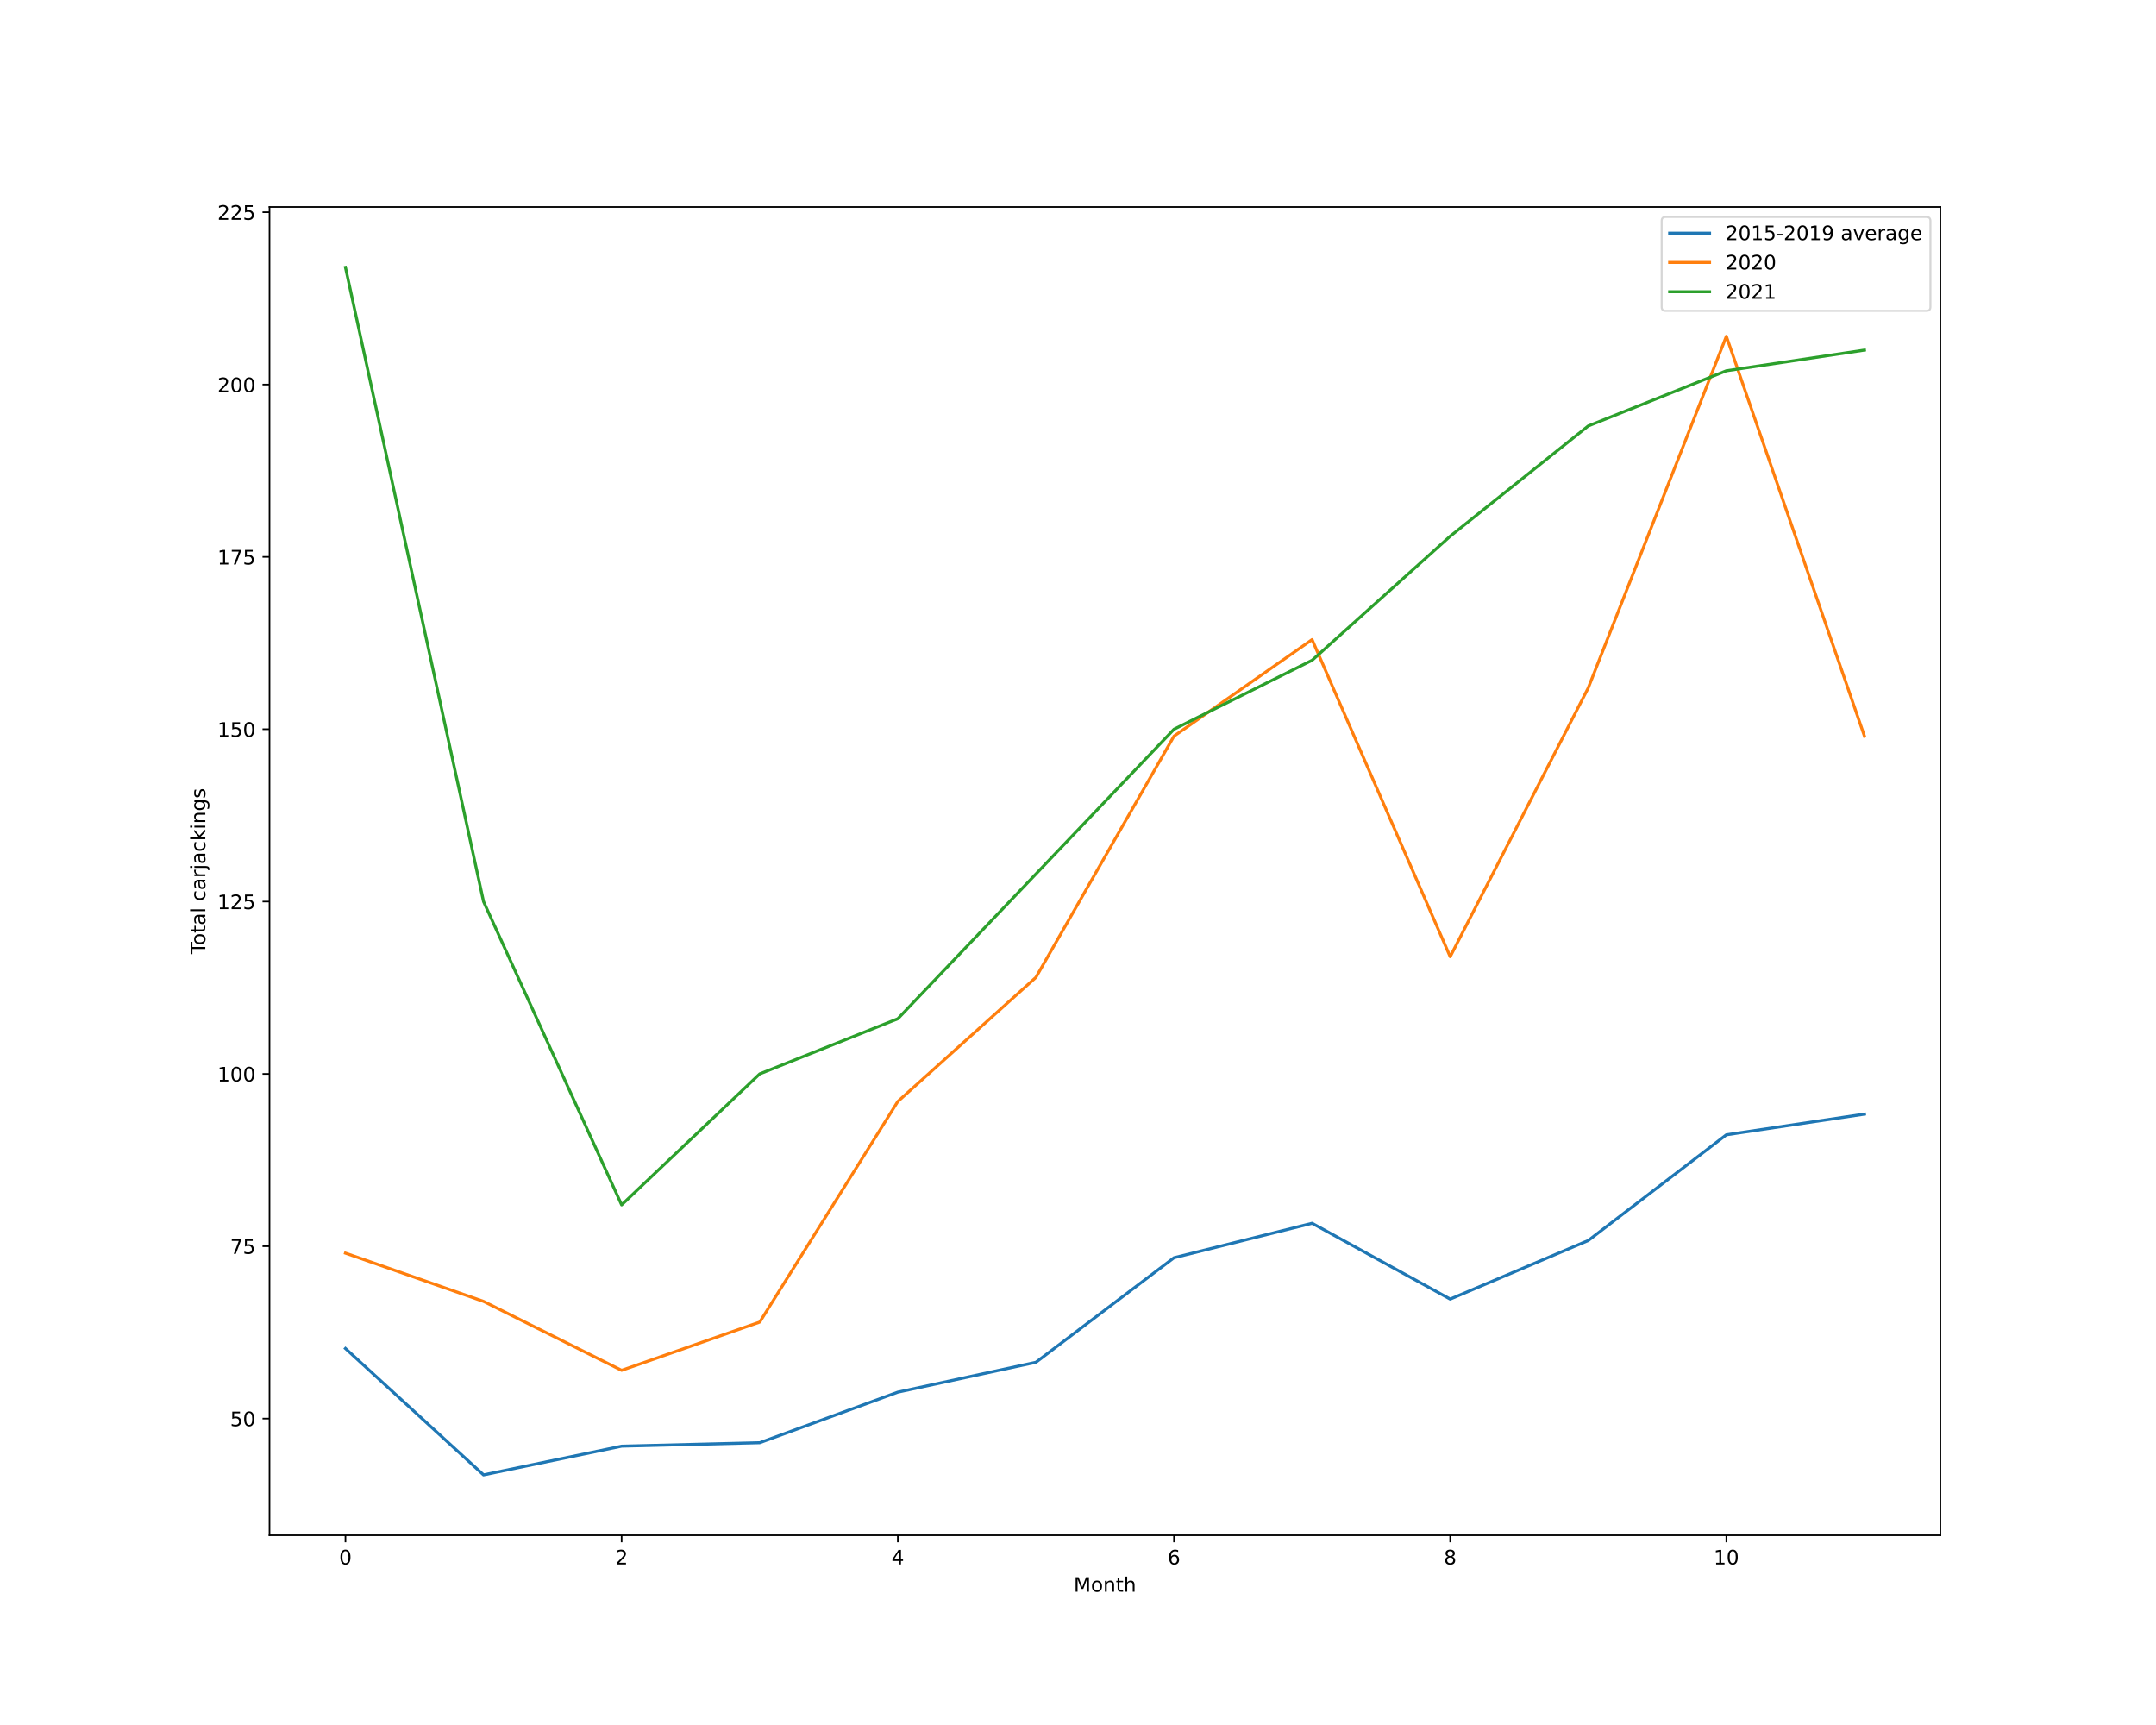
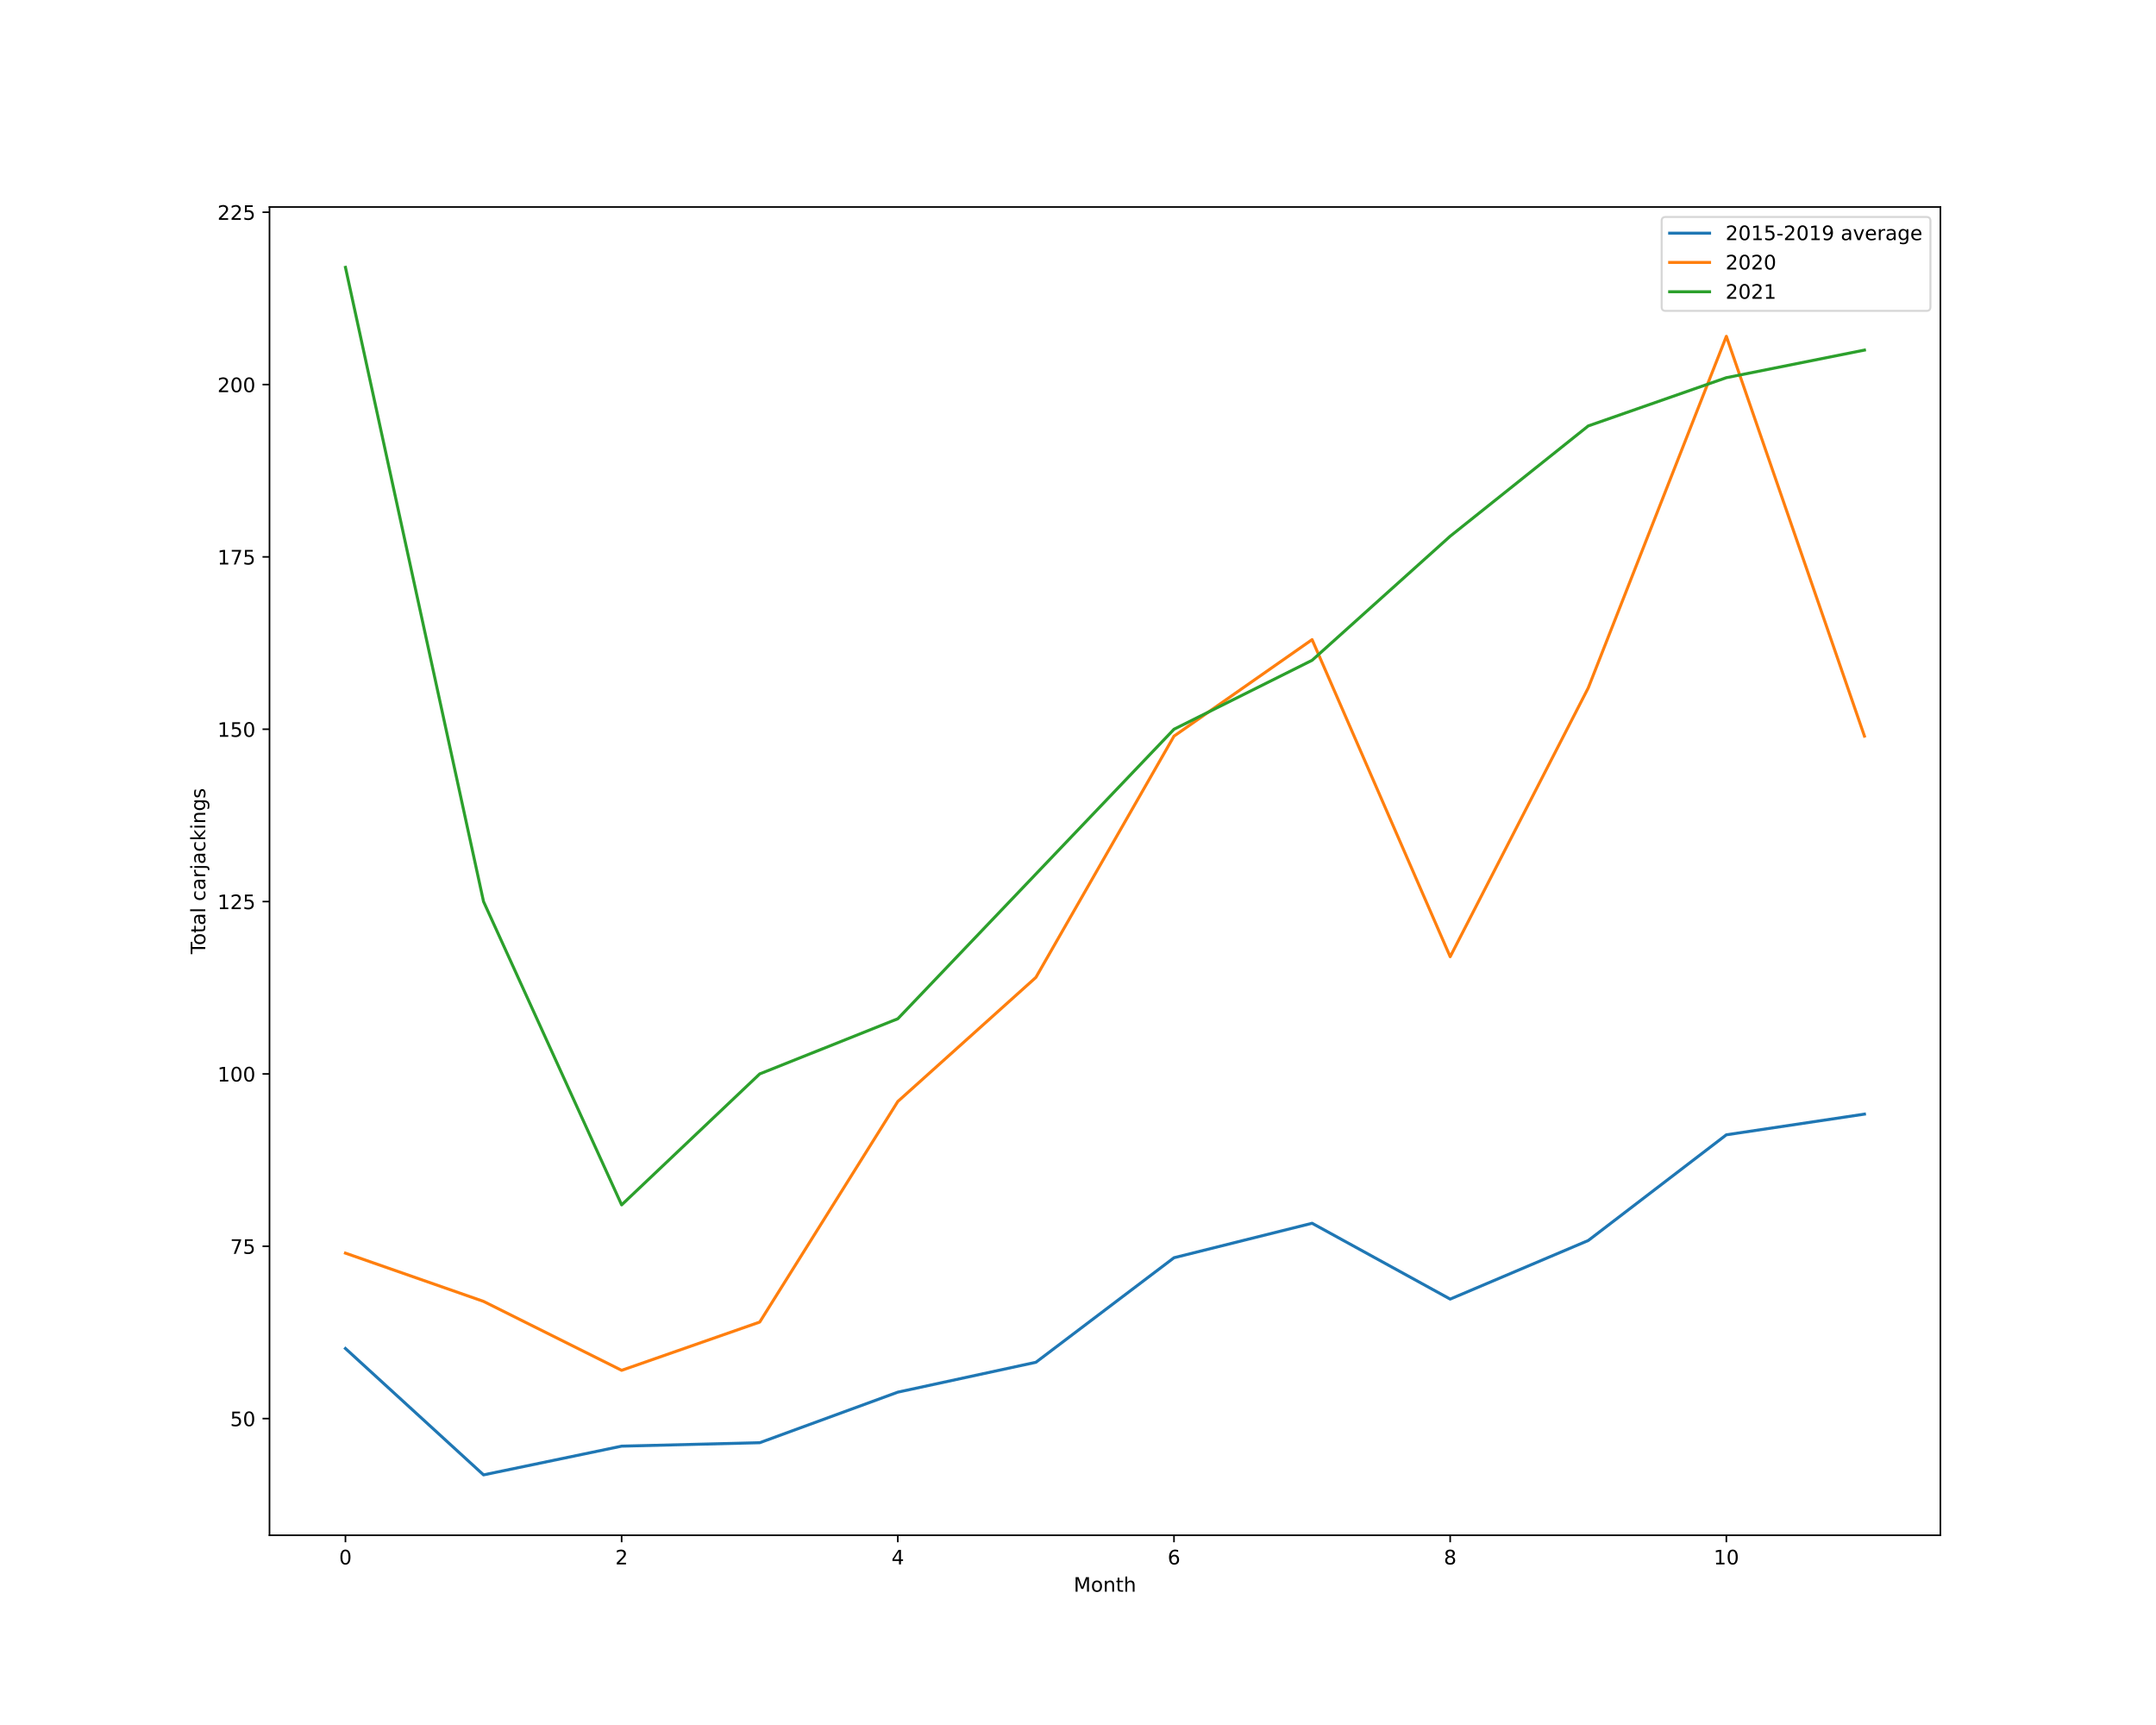
<svg xmlns="http://www.w3.org/2000/svg" xmlns:xlink="http://www.w3.org/1999/xlink" height="864pt" version="1.1" viewBox="0 0 1080 864" width="1080pt">
  <defs>
    <style type="text/css">*{stroke-linecap:butt;stroke-linejoin:round;}</style>
  </defs>
  <g id="figure_1">
    <g id="patch_1">
      <path d="M 0 864  L 1080 864  L 1080 0  L 0 0  z " style="fill:#ffffff;" />
    </g>
    <g id="axes_1">
      <g id="patch_2">
        <path d="M 135 768.96  L 972 768.96  L 972 103.68  L 135 103.68  z " style="fill:#ffffff;" />
      </g>
      <g id="matplotlib.axis_1">
        <g id="xtick_1">
          <g id="line2d_1">
            <defs>
-               <path d="M 0 0  L 0 3.5  " id="m959d1ac41e" style="stroke:#000000;stroke-width:0.8;" />
-             </defs>
-             <g>
-               <use style="stroke:#000000;stroke-width:0.8;" x="173.045" xlink:href="#m959d1ac41e" y="768.96" />
+               <path d="M 0 0  L 0 3.5  " id="m3cdb9b64a9" style="stroke:#000000;stroke-width:0.8;" />
+             </defs>
+             <g>
+               <use style="stroke:#000000;stroke-width:0.8;" x="173.045" xlink:href="#m3cdb9b64a9" y="768.96" />
            </g>
          </g>
          <g id="text_1">
            <g transform="translate(169.8642 783.5584)scale(0.1 -0.1)">
              <defs>
                <path d="M 2034 4250  Q 1547 4250 1301 3770  Q 1056 3291 1056 2328  Q 1056 1369 1301 889  Q 1547 409 2034 409  Q 2525 409 2770 889  Q 3016 1369 3016 2328  Q 3016 3291 2770 3770  Q 2525 4250 2034 4250  z M 2034 4750  Q 2819 4750 3233 4129  Q 3647 3509 3647 2328  Q 3647 1150 3233 529  Q 2819 -91 2034 -91  Q 1250 -91 836 529  Q 422 1150 422 2328  Q 422 3509 836 4129  Q 1250 4750 2034 4750  z " id="DejaVuSans-30" transform="scale(0.015625)" />
              </defs>
              <use xlink:href="#DejaVuSans-30" />
            </g>
          </g>
        </g>
        <g id="xtick_2">
          <g id="line2d_2">
            <g>
-               <use style="stroke:#000000;stroke-width:0.8;" x="311.393" xlink:href="#m959d1ac41e" y="768.96" />
+               <use style="stroke:#000000;stroke-width:0.8;" x="311.393" xlink:href="#m3cdb9b64a9" y="768.96" />
            </g>
          </g>
          <g id="text_2">
            <g transform="translate(308.2113 783.5584)scale(0.1 -0.1)">
              <defs>
                <path d="M 1228 531  L 3431 531  L 3431 0  L 469 0  L 469 531  Q 828 903 1448 1529  Q 2069 2156 2228 2338  Q 2531 2678 2651 2914  Q 2772 3150 2772 3378  Q 2772 3750 2511 3984  Q 2250 4219 1831 4219  Q 1534 4219 1204 4116  Q 875 4013 500 3803  L 500 4441  Q 881 4594 1212 4672  Q 1544 4750 1819 4750  Q 2544 4750 2975 4387  Q 3406 4025 3406 3419  Q 3406 3131 3298 2873  Q 3191 2616 2906 2266  Q 2828 2175 2409 1742  Q 1991 1309 1228 531  z " id="DejaVuSans-32" transform="scale(0.015625)" />
              </defs>
              <use xlink:href="#DejaVuSans-32" />
            </g>
          </g>
        </g>
        <g id="xtick_3">
          <g id="line2d_3">
            <g>
-               <use style="stroke:#000000;stroke-width:0.8;" x="449.74" xlink:href="#m959d1ac41e" y="768.96" />
+               <use style="stroke:#000000;stroke-width:0.8;" x="449.74" xlink:href="#m3cdb9b64a9" y="768.96" />
            </g>
          </g>
          <g id="text_3">
            <g transform="translate(446.5584 783.5584)scale(0.1 -0.1)">
              <defs>
                <path d="M 2419 4116  L 825 1625  L 2419 1625  L 2419 4116  z M 2253 4666  L 3047 4666  L 3047 1625  L 3713 1625  L 3713 1100  L 3047 1100  L 3047 0  L 2419 0  L 2419 1100  L 313 1100  L 313 1709  L 2253 4666  z " id="DejaVuSans-34" transform="scale(0.015625)" />
              </defs>
              <use xlink:href="#DejaVuSans-34" />
            </g>
          </g>
        </g>
        <g id="xtick_4">
          <g id="line2d_4">
            <g>
-               <use style="stroke:#000000;stroke-width:0.8;" x="588.087" xlink:href="#m959d1ac41e" y="768.96" />
+               <use style="stroke:#000000;stroke-width:0.8;" x="588.087" xlink:href="#m3cdb9b64a9" y="768.96" />
            </g>
          </g>
          <g id="text_4">
            <g transform="translate(584.9055 783.5584)scale(0.1 -0.1)">
              <defs>
                <path d="M 2113 2584  Q 1688 2584 1439 2293  Q 1191 2003 1191 1497  Q 1191 994 1439 701  Q 1688 409 2113 409  Q 2538 409 2786 701  Q 3034 994 3034 1497  Q 3034 2003 2786 2293  Q 2538 2584 2113 2584  z M 3366 4563  L 3366 3988  Q 3128 4100 2886 4159  Q 2644 4219 2406 4219  Q 1781 4219 1451 3797  Q 1122 3375 1075 2522  Q 1259 2794 1537 2939  Q 1816 3084 2150 3084  Q 2853 3084 3261 2657  Q 3669 2231 3669 1497  Q 3669 778 3244 343  Q 2819 -91 2113 -91  Q 1303 -91 875 529  Q 447 1150 447 2328  Q 447 3434 972 4092  Q 1497 4750 2381 4750  Q 2619 4750 2861 4703  Q 3103 4656 3366 4563  z " id="DejaVuSans-36" transform="scale(0.015625)" />
              </defs>
              <use xlink:href="#DejaVuSans-36" />
            </g>
          </g>
        </g>
        <g id="xtick_5">
          <g id="line2d_5">
            <g>
-               <use style="stroke:#000000;stroke-width:0.8;" x="726.434" xlink:href="#m959d1ac41e" y="768.96" />
+               <use style="stroke:#000000;stroke-width:0.8;" x="726.434" xlink:href="#m3cdb9b64a9" y="768.96" />
            </g>
          </g>
          <g id="text_5">
            <g transform="translate(723.2526 783.5584)scale(0.1 -0.1)">
              <defs>
                <path d="M 2034 2216  Q 1584 2216 1326 1975  Q 1069 1734 1069 1313  Q 1069 891 1326 650  Q 1584 409 2034 409  Q 2484 409 2743 651  Q 3003 894 3003 1313  Q 3003 1734 2745 1975  Q 2488 2216 2034 2216  z M 1403 2484  Q 997 2584 770 2862  Q 544 3141 544 3541  Q 544 4100 942 4425  Q 1341 4750 2034 4750  Q 2731 4750 3128 4425  Q 3525 4100 3525 3541  Q 3525 3141 3298 2862  Q 3072 2584 2669 2484  Q 3125 2378 3379 2068  Q 3634 1759 3634 1313  Q 3634 634 3220 271  Q 2806 -91 2034 -91  Q 1263 -91 848 271  Q 434 634 434 1313  Q 434 1759 690 2068  Q 947 2378 1403 2484  z M 1172 3481  Q 1172 3119 1398 2916  Q 1625 2713 2034 2713  Q 2441 2713 2670 2916  Q 2900 3119 2900 3481  Q 2900 3844 2670 4047  Q 2441 4250 2034 4250  Q 1625 4250 1398 4047  Q 1172 3844 1172 3481  z " id="DejaVuSans-38" transform="scale(0.015625)" />
              </defs>
              <use xlink:href="#DejaVuSans-38" />
            </g>
          </g>
        </g>
        <g id="xtick_6">
          <g id="line2d_6">
            <g>
-               <use style="stroke:#000000;stroke-width:0.8;" x="864.781" xlink:href="#m959d1ac41e" y="768.96" />
+               <use style="stroke:#000000;stroke-width:0.8;" x="864.781" xlink:href="#m3cdb9b64a9" y="768.96" />
            </g>
          </g>
          <g id="text_6">
            <g transform="translate(858.4185 783.5584)scale(0.1 -0.1)">
              <defs>
                <path d="M 794 531  L 1825 531  L 1825 4091  L 703 3866  L 703 4441  L 1819 4666  L 2450 4666  L 2450 531  L 3481 531  L 3481 0  L 794 0  L 794 531  z " id="DejaVuSans-31" transform="scale(0.015625)" />
              </defs>
              <use xlink:href="#DejaVuSans-31" />
              <use x="63.623" xlink:href="#DejaVuSans-30" />
            </g>
          </g>
        </g>
        <g id="text_7">
          <g transform="translate(537.8289 797.2366)scale(0.1 -0.1)">
            <defs>
              <path d="M 628 4666  L 1569 4666  L 2759 1491  L 3956 4666  L 4897 4666  L 4897 0  L 4281 0  L 4281 4097  L 3078 897  L 2444 897  L 1241 4097  L 1241 0  L 628 0  L 628 4666  z " id="DejaVuSans-4d" transform="scale(0.015625)" />
              <path d="M 1959 3097  Q 1497 3097 1228 2736  Q 959 2375 959 1747  Q 959 1119 1226 758  Q 1494 397 1959 397  Q 2419 397 2687 759  Q 2956 1122 2956 1747  Q 2956 2369 2687 2733  Q 2419 3097 1959 3097  z M 1959 3584  Q 2709 3584 3137 3096  Q 3566 2609 3566 1747  Q 3566 888 3137 398  Q 2709 -91 1959 -91  Q 1206 -91 779 398  Q 353 888 353 1747  Q 353 2609 779 3096  Q 1206 3584 1959 3584  z " id="DejaVuSans-6f" transform="scale(0.015625)" />
              <path d="M 3513 2113  L 3513 0  L 2938 0  L 2938 2094  Q 2938 2591 2744 2837  Q 2550 3084 2163 3084  Q 1697 3084 1428 2787  Q 1159 2491 1159 1978  L 1159 0  L 581 0  L 581 3500  L 1159 3500  L 1159 2956  Q 1366 3272 1645 3428  Q 1925 3584 2291 3584  Q 2894 3584 3203 3211  Q 3513 2838 3513 2113  z " id="DejaVuSans-6e" transform="scale(0.015625)" />
              <path d="M 1172 4494  L 1172 3500  L 2356 3500  L 2356 3053  L 1172 3053  L 1172 1153  Q 1172 725 1289 603  Q 1406 481 1766 481  L 2356 481  L 2356 0  L 1766 0  Q 1100 0 847 248  Q 594 497 594 1153  L 594 3053  L 172 3053  L 172 3500  L 594 3500  L 594 4494  L 1172 4494  z " id="DejaVuSans-74" transform="scale(0.015625)" />
              <path d="M 3513 2113  L 3513 0  L 2938 0  L 2938 2094  Q 2938 2591 2744 2837  Q 2550 3084 2163 3084  Q 1697 3084 1428 2787  Q 1159 2491 1159 1978  L 1159 0  L 581 0  L 581 4863  L 1159 4863  L 1159 2956  Q 1366 3272 1645 3428  Q 1925 3584 2291 3584  Q 2894 3584 3203 3211  Q 3513 2838 3513 2113  z " id="DejaVuSans-68" transform="scale(0.015625)" />
            </defs>
            <use xlink:href="#DejaVuSans-4d" />
            <use x="86.279" xlink:href="#DejaVuSans-6f" />
            <use x="147.461" xlink:href="#DejaVuSans-6e" />
            <use x="210.84" xlink:href="#DejaVuSans-74" />
            <use x="250.049" xlink:href="#DejaVuSans-68" />
          </g>
        </g>
      </g>
      <g id="matplotlib.axis_2">
        <g id="ytick_1">
          <g id="line2d_7">
            <defs>
-               <path d="M 0 0  L -3.5 0  " id="m24f9ca9136" style="stroke:#000000;stroke-width:0.8;" />
-             </defs>
-             <g>
-               <use style="stroke:#000000;stroke-width:0.8;" x="135" xlink:href="#m24f9ca9136" y="710.523" />
+               <path d="M 0 0  L -3.5 0  " id="mfc28ac2307" style="stroke:#000000;stroke-width:0.8;" />
+             </defs>
+             <g>
+               <use style="stroke:#000000;stroke-width:0.8;" x="135" xlink:href="#mfc28ac2307" y="710.523" />
            </g>
          </g>
          <g id="text_8">
            <g transform="translate(115.275 714.3221)scale(0.1 -0.1)">
              <defs>
                <path d="M 691 4666  L 3169 4666  L 3169 4134  L 1269 4134  L 1269 2991  Q 1406 3038 1543 3061  Q 1681 3084 1819 3084  Q 2600 3084 3056 2656  Q 3513 2228 3513 1497  Q 3513 744 3044 326  Q 2575 -91 1722 -91  Q 1428 -91 1123 -41  Q 819 9 494 109  L 494 744  Q 775 591 1075 516  Q 1375 441 1709 441  Q 2250 441 2565 725  Q 2881 1009 2881 1497  Q 2881 1984 2565 2268  Q 2250 2553 1709 2553  Q 1456 2553 1204 2497  Q 953 2441 691 2322  L 691 4666  z " id="DejaVuSans-35" transform="scale(0.015625)" />
              </defs>
              <use xlink:href="#DejaVuSans-35" />
              <use x="63.623" xlink:href="#DejaVuSans-30" />
            </g>
          </g>
        </g>
        <g id="ytick_2">
          <g id="line2d_8">
            <g>
-               <use style="stroke:#000000;stroke-width:0.8;" x="135" xlink:href="#m24f9ca9136" y="624.205" />
+               <use style="stroke:#000000;stroke-width:0.8;" x="135" xlink:href="#mfc28ac2307" y="624.205" />
            </g>
          </g>
          <g id="text_9">
            <g transform="translate(115.275 628.0043)scale(0.1 -0.1)">
              <defs>
                <path d="M 525 4666  L 3525 4666  L 3525 4397  L 1831 0  L 1172 0  L 2766 4134  L 525 4134  L 525 4666  z " id="DejaVuSans-37" transform="scale(0.015625)" />
              </defs>
              <use xlink:href="#DejaVuSans-37" />
              <use x="63.623" xlink:href="#DejaVuSans-35" />
            </g>
          </g>
        </g>
        <g id="ytick_3">
          <g id="line2d_9">
            <g>
-               <use style="stroke:#000000;stroke-width:0.8;" x="135" xlink:href="#m24f9ca9136" y="537.887" />
+               <use style="stroke:#000000;stroke-width:0.8;" x="135" xlink:href="#mfc28ac2307" y="537.887" />
            </g>
          </g>
          <g id="text_10">
            <g transform="translate(108.9125 541.6865)scale(0.1 -0.1)">
              <use xlink:href="#DejaVuSans-31" />
              <use x="63.623" xlink:href="#DejaVuSans-30" />
              <use x="127.246" xlink:href="#DejaVuSans-30" />
            </g>
          </g>
        </g>
        <g id="ytick_4">
          <g id="line2d_10">
            <g>
-               <use style="stroke:#000000;stroke-width:0.8;" x="135" xlink:href="#m24f9ca9136" y="451.569" />
+               <use style="stroke:#000000;stroke-width:0.8;" x="135" xlink:href="#mfc28ac2307" y="451.569" />
            </g>
          </g>
          <g id="text_11">
            <g transform="translate(108.9125 455.3687)scale(0.1 -0.1)">
              <use xlink:href="#DejaVuSans-31" />
              <use x="63.623" xlink:href="#DejaVuSans-32" />
              <use x="127.246" xlink:href="#DejaVuSans-35" />
            </g>
          </g>
        </g>
        <g id="ytick_5">
          <g id="line2d_11">
            <g>
-               <use style="stroke:#000000;stroke-width:0.8;" x="135" xlink:href="#m24f9ca9136" y="365.252" />
+               <use style="stroke:#000000;stroke-width:0.8;" x="135" xlink:href="#mfc28ac2307" y="365.252" />
            </g>
          </g>
          <g id="text_12">
            <g transform="translate(108.9125 369.0509)scale(0.1 -0.1)">
              <use xlink:href="#DejaVuSans-31" />
              <use x="63.623" xlink:href="#DejaVuSans-35" />
              <use x="127.246" xlink:href="#DejaVuSans-30" />
            </g>
          </g>
        </g>
        <g id="ytick_6">
          <g id="line2d_12">
            <g>
-               <use style="stroke:#000000;stroke-width:0.8;" x="135" xlink:href="#m24f9ca9136" y="278.934" />
+               <use style="stroke:#000000;stroke-width:0.8;" x="135" xlink:href="#mfc28ac2307" y="278.934" />
            </g>
          </g>
          <g id="text_13">
            <g transform="translate(108.9125 282.7331)scale(0.1 -0.1)">
              <use xlink:href="#DejaVuSans-31" />
              <use x="63.623" xlink:href="#DejaVuSans-37" />
              <use x="127.246" xlink:href="#DejaVuSans-35" />
            </g>
          </g>
        </g>
        <g id="ytick_7">
          <g id="line2d_13">
            <g>
-               <use style="stroke:#000000;stroke-width:0.8;" x="135" xlink:href="#m24f9ca9136" y="192.616" />
+               <use style="stroke:#000000;stroke-width:0.8;" x="135" xlink:href="#mfc28ac2307" y="192.616" />
            </g>
          </g>
          <g id="text_14">
            <g transform="translate(108.9125 196.4153)scale(0.1 -0.1)">
              <use xlink:href="#DejaVuSans-32" />
              <use x="63.623" xlink:href="#DejaVuSans-30" />
              <use x="127.246" xlink:href="#DejaVuSans-30" />
            </g>
          </g>
        </g>
        <g id="ytick_8">
          <g id="line2d_14">
            <g>
-               <use style="stroke:#000000;stroke-width:0.8;" x="135" xlink:href="#m24f9ca9136" y="106.298" />
+               <use style="stroke:#000000;stroke-width:0.8;" x="135" xlink:href="#mfc28ac2307" y="106.298" />
            </g>
          </g>
          <g id="text_15">
            <g transform="translate(108.9125 110.0975)scale(0.1 -0.1)">
              <use xlink:href="#DejaVuSans-32" />
              <use x="63.623" xlink:href="#DejaVuSans-32" />
              <use x="127.246" xlink:href="#DejaVuSans-35" />
            </g>
          </g>
        </g>
        <g id="text_16">
          <g transform="translate(102.8328 477.8888)rotate(-90)scale(0.1 -0.1)">
            <defs>
              <path d="M -19 4666  L 3928 4666  L 3928 4134  L 2272 4134  L 2272 0  L 1638 0  L 1638 4134  L -19 4134  L -19 4666  z " id="DejaVuSans-54" transform="scale(0.015625)" />
              <path d="M 2194 1759  Q 1497 1759 1228 1600  Q 959 1441 959 1056  Q 959 750 1161 570  Q 1363 391 1709 391  Q 2188 391 2477 730  Q 2766 1069 2766 1631  L 2766 1759  L 2194 1759  z M 3341 1997  L 3341 0  L 2766 0  L 2766 531  Q 2569 213 2275 61  Q 1981 -91 1556 -91  Q 1019 -91 701 211  Q 384 513 384 1019  Q 384 1609 779 1909  Q 1175 2209 1959 2209  L 2766 2209  L 2766 2266  Q 2766 2663 2505 2880  Q 2244 3097 1772 3097  Q 1472 3097 1187 3025  Q 903 2953 641 2809  L 641 3341  Q 956 3463 1253 3523  Q 1550 3584 1831 3584  Q 2591 3584 2966 3190  Q 3341 2797 3341 1997  z " id="DejaVuSans-61" transform="scale(0.015625)" />
              <path d="M 603 4863  L 1178 4863  L 1178 0  L 603 0  L 603 4863  z " id="DejaVuSans-6c" transform="scale(0.015625)" />
              <path id="DejaVuSans-20" transform="scale(0.015625)" />
              <path d="M 3122 3366  L 3122 2828  Q 2878 2963 2633 3030  Q 2388 3097 2138 3097  Q 1578 3097 1268 2742  Q 959 2388 959 1747  Q 959 1106 1268 751  Q 1578 397 2138 397  Q 2388 397 2633 464  Q 2878 531 3122 666  L 3122 134  Q 2881 22 2623 -34  Q 2366 -91 2075 -91  Q 1284 -91 818 406  Q 353 903 353 1747  Q 353 2603 823 3093  Q 1294 3584 2113 3584  Q 2378 3584 2631 3529  Q 2884 3475 3122 3366  z " id="DejaVuSans-63" transform="scale(0.015625)" />
              <path d="M 2631 2963  Q 2534 3019 2420 3045  Q 2306 3072 2169 3072  Q 1681 3072 1420 2755  Q 1159 2438 1159 1844  L 1159 0  L 581 0  L 581 3500  L 1159 3500  L 1159 2956  Q 1341 3275 1631 3429  Q 1922 3584 2338 3584  Q 2397 3584 2469 3576  Q 2541 3569 2628 3553  L 2631 2963  z " id="DejaVuSans-72" transform="scale(0.015625)" />
              <path d="M 603 3500  L 1178 3500  L 1178 -63  Q 1178 -731 923 -1031  Q 669 -1331 103 -1331  L -116 -1331  L -116 -844  L 38 -844  Q 366 -844 484 -692  Q 603 -541 603 -63  L 603 3500  z M 603 4863  L 1178 4863  L 1178 4134  L 603 4134  L 603 4863  z " id="DejaVuSans-6a" transform="scale(0.015625)" />
              <path d="M 581 4863  L 1159 4863  L 1159 1991  L 2875 3500  L 3609 3500  L 1753 1863  L 3688 0  L 2938 0  L 1159 1709  L 1159 0  L 581 0  L 581 4863  z " id="DejaVuSans-6b" transform="scale(0.015625)" />
              <path d="M 603 3500  L 1178 3500  L 1178 0  L 603 0  L 603 3500  z M 603 4863  L 1178 4863  L 1178 4134  L 603 4134  L 603 4863  z " id="DejaVuSans-69" transform="scale(0.015625)" />
              <path d="M 2906 1791  Q 2906 2416 2648 2759  Q 2391 3103 1925 3103  Q 1463 3103 1205 2759  Q 947 2416 947 1791  Q 947 1169 1205 825  Q 1463 481 1925 481  Q 2391 481 2648 825  Q 2906 1169 2906 1791  z M 3481 434  Q 3481 -459 3084 -895  Q 2688 -1331 1869 -1331  Q 1566 -1331 1297 -1286  Q 1028 -1241 775 -1147  L 775 -588  Q 1028 -725 1275 -790  Q 1522 -856 1778 -856  Q 2344 -856 2625 -561  Q 2906 -266 2906 331  L 2906 616  Q 2728 306 2450 153  Q 2172 0 1784 0  Q 1141 0 747 490  Q 353 981 353 1791  Q 353 2603 747 3093  Q 1141 3584 1784 3584  Q 2172 3584 2450 3431  Q 2728 3278 2906 2969  L 2906 3500  L 3481 3500  L 3481 434  z " id="DejaVuSans-67" transform="scale(0.015625)" />
              <path d="M 2834 3397  L 2834 2853  Q 2591 2978 2328 3040  Q 2066 3103 1784 3103  Q 1356 3103 1142 2972  Q 928 2841 928 2578  Q 928 2378 1081 2264  Q 1234 2150 1697 2047  L 1894 2003  Q 2506 1872 2764 1633  Q 3022 1394 3022 966  Q 3022 478 2636 193  Q 2250 -91 1575 -91  Q 1294 -91 989 -36  Q 684 19 347 128  L 347 722  Q 666 556 975 473  Q 1284 391 1588 391  Q 1994 391 2212 530  Q 2431 669 2431 922  Q 2431 1156 2273 1281  Q 2116 1406 1581 1522  L 1381 1569  Q 847 1681 609 1914  Q 372 2147 372 2553  Q 372 3047 722 3315  Q 1072 3584 1716 3584  Q 2034 3584 2315 3537  Q 2597 3491 2834 3397  z " id="DejaVuSans-73" transform="scale(0.015625)" />
            </defs>
            <use xlink:href="#DejaVuSans-54" />
            <use x="44.084" xlink:href="#DejaVuSans-6f" />
            <use x="105.266" xlink:href="#DejaVuSans-74" />
            <use x="144.475" xlink:href="#DejaVuSans-61" />
            <use x="205.754" xlink:href="#DejaVuSans-6c" />
            <use x="233.537" xlink:href="#DejaVuSans-20" />
            <use x="265.324" xlink:href="#DejaVuSans-63" />
            <use x="320.305" xlink:href="#DejaVuSans-61" />
            <use x="381.584" xlink:href="#DejaVuSans-72" />
            <use x="422.697" xlink:href="#DejaVuSans-6a" />
            <use x="450.48" xlink:href="#DejaVuSans-61" />
            <use x="511.76" xlink:href="#DejaVuSans-63" />
            <use x="566.74" xlink:href="#DejaVuSans-6b" />
            <use x="624.65" xlink:href="#DejaVuSans-69" />
            <use x="652.434" xlink:href="#DejaVuSans-6e" />
            <use x="715.812" xlink:href="#DejaVuSans-67" />
            <use x="779.289" xlink:href="#DejaVuSans-73" />
          </g>
        </g>
      </g>
      <g id="line2d_15">
-         <path clip-path="url(#p2e66befe3c)" d="M 173.045 675.42  L 242.219 738.72  L 311.393 724.334  L 380.566 722.607  L 449.74 697.287  L 518.913 682.326  L 588.087 629.96  L 657.26 612.696  L 726.434 650.676  L 795.607 621.328  L 864.781 568.386  L 933.955 558.028  " style="fill:none;stroke:#1f77b4;stroke-linecap:square;stroke-width:1.5;" />
+         <path clip-path="url(#p530ee647f2)" d="M 173.045 675.42  L 242.219 738.72  L 311.393 724.334  L 380.566 722.607  L 449.74 697.287  L 518.913 682.326  L 588.087 629.96  L 657.26 612.696  L 726.434 650.676  L 795.607 621.328  L 864.781 568.386  L 933.955 558.028  " style="fill:none;stroke:#1f77b4;stroke-linecap:square;stroke-width:1.5;" />
      </g>
      <g id="line2d_16">
-         <path clip-path="url(#p2e66befe3c)" d="M 173.045 627.658  L 242.219 651.827  L 311.393 686.354  L 380.566 662.185  L 449.74 551.698  L 518.913 489.549  L 588.087 368.704  L 657.26 320.366  L 726.434 479.191  L 795.607 344.535  L 864.781 168.447  L 933.955 368.704  " style="fill:none;stroke:#ff7f0e;stroke-linecap:square;stroke-width:1.5;" />
+         <path clip-path="url(#p530ee647f2)" d="M 173.045 627.658  L 242.219 651.827  L 311.393 686.354  L 380.566 662.185  L 449.74 551.698  L 518.913 489.549  L 588.087 368.704  L 657.26 320.366  L 726.434 479.191  L 795.607 344.535  L 864.781 168.447  L 933.955 368.704  " style="fill:none;stroke:#ff7f0e;stroke-linecap:square;stroke-width:1.5;" />
      </g>
      <g id="line2d_17">
-         <path clip-path="url(#p2e66befe3c)" d="M 173.045 133.92  L 242.219 451.569  L 311.393 603.489  L 380.566 537.887  L 449.74 510.266  L 518.913 437.759  L 588.087 365.252  L 657.26 330.725  L 726.434 268.576  L 795.607 213.332  L 864.781 185.711  L 933.955 175.353  " style="fill:none;stroke:#2ca02c;stroke-linecap:square;stroke-width:1.5;" />
+         <path clip-path="url(#p530ee647f2)" d="M 173.045 133.92  L 242.219 451.569  L 311.393 603.489  L 380.566 537.887  L 449.74 510.266  L 518.913 437.759  L 588.087 365.252  L 657.26 330.725  L 726.434 268.576  L 795.607 213.332  L 864.781 189.163  L 933.955 175.353  " style="fill:none;stroke:#2ca02c;stroke-linecap:square;stroke-width:1.5;" />
      </g>
      <g id="patch_3">
        <path d="M 135 768.96  L 135 103.68  " style="fill:none;stroke:#000000;stroke-linecap:square;stroke-linejoin:miter;stroke-width:0.8;" />
      </g>
      <g id="patch_4">
        <path d="M 972 768.96  L 972 103.68  " style="fill:none;stroke:#000000;stroke-linecap:square;stroke-linejoin:miter;stroke-width:0.8;" />
      </g>
      <g id="patch_5">
        <path d="M 135 768.96  L 972 768.96  " style="fill:none;stroke:#000000;stroke-linecap:square;stroke-linejoin:miter;stroke-width:0.8;" />
      </g>
      <g id="patch_6">
        <path d="M 135 103.68  L 972 103.68  " style="fill:none;stroke:#000000;stroke-linecap:square;stroke-linejoin:miter;stroke-width:0.8;" />
      </g>
      <g id="legend_1">
        <g id="patch_7">
          <path d="M 834.373 155.714  L 965 155.714  Q 967 155.714 967 153.714  L 967 110.68  Q 967 108.68 965 108.68  L 834.373 108.68  Q 832.373 108.68 832.373 110.68  L 832.373 153.714  Q 832.373 155.714 834.373 155.714  z " style="fill:#ffffff;opacity:0.8;stroke:#cccccc;stroke-linejoin:miter;" />
        </g>
        <g id="line2d_18">
          <path d="M 836.373 116.778  L 856.373 116.778  " style="fill:none;stroke:#1f77b4;stroke-linecap:square;stroke-width:1.5;" />
        </g>
        <g id="line2d_19" />
        <g id="text_17">
          <g transform="translate(864.3734 120.2784)scale(0.1 -0.1)">
            <defs>
              <path d="M 313 2009  L 1997 2009  L 1997 1497  L 313 1497  L 313 2009  z " id="DejaVuSans-2d" transform="scale(0.015625)" />
              <path d="M 703 97  L 703 672  Q 941 559 1184 500  Q 1428 441 1663 441  Q 2288 441 2617 861  Q 2947 1281 2994 2138  Q 2813 1869 2534 1725  Q 2256 1581 1919 1581  Q 1219 1581 811 2004  Q 403 2428 403 3163  Q 403 3881 828 4315  Q 1253 4750 1959 4750  Q 2769 4750 3195 4129  Q 3622 3509 3622 2328  Q 3622 1225 3098 567  Q 2575 -91 1691 -91  Q 1453 -91 1209 -44  Q 966 3 703 97  z M 1959 2075  Q 2384 2075 2632 2365  Q 2881 2656 2881 3163  Q 2881 3666 2632 3958  Q 2384 4250 1959 4250  Q 1534 4250 1286 3958  Q 1038 3666 1038 3163  Q 1038 2656 1286 2365  Q 1534 2075 1959 2075  z " id="DejaVuSans-39" transform="scale(0.015625)" />
              <path d="M 191 3500  L 800 3500  L 1894 563  L 2988 3500  L 3597 3500  L 2284 0  L 1503 0  L 191 3500  z " id="DejaVuSans-76" transform="scale(0.015625)" />
              <path d="M 3597 1894  L 3597 1613  L 953 1613  Q 991 1019 1311 708  Q 1631 397 2203 397  Q 2534 397 2845 478  Q 3156 559 3463 722  L 3463 178  Q 3153 47 2828 -22  Q 2503 -91 2169 -91  Q 1331 -91 842 396  Q 353 884 353 1716  Q 353 2575 817 3079  Q 1281 3584 2069 3584  Q 2775 3584 3186 3129  Q 3597 2675 3597 1894  z M 3022 2063  Q 3016 2534 2758 2815  Q 2500 3097 2075 3097  Q 1594 3097 1305 2825  Q 1016 2553 972 2059  L 3022 2063  z " id="DejaVuSans-65" transform="scale(0.015625)" />
            </defs>
            <use xlink:href="#DejaVuSans-32" />
            <use x="63.623" xlink:href="#DejaVuSans-30" />
            <use x="127.246" xlink:href="#DejaVuSans-31" />
            <use x="190.869" xlink:href="#DejaVuSans-35" />
            <use x="254.492" xlink:href="#DejaVuSans-2d" />
            <use x="290.576" xlink:href="#DejaVuSans-32" />
            <use x="354.199" xlink:href="#DejaVuSans-30" />
            <use x="417.822" xlink:href="#DejaVuSans-31" />
            <use x="481.445" xlink:href="#DejaVuSans-39" />
            <use x="545.068" xlink:href="#DejaVuSans-20" />
            <use x="576.855" xlink:href="#DejaVuSans-61" />
            <use x="638.135" xlink:href="#DejaVuSans-76" />
            <use x="697.314" xlink:href="#DejaVuSans-65" />
            <use x="758.838" xlink:href="#DejaVuSans-72" />
            <use x="799.951" xlink:href="#DejaVuSans-61" />
            <use x="861.23" xlink:href="#DejaVuSans-67" />
            <use x="924.707" xlink:href="#DejaVuSans-65" />
          </g>
        </g>
        <g id="line2d_20">
          <path d="M 836.373 131.457  L 856.373 131.457  " style="fill:none;stroke:#ff7f0e;stroke-linecap:square;stroke-width:1.5;" />
        </g>
        <g id="line2d_21" />
        <g id="text_18">
          <g transform="translate(864.3734 134.9566)scale(0.1 -0.1)">
            <use xlink:href="#DejaVuSans-32" />
            <use x="63.623" xlink:href="#DejaVuSans-30" />
            <use x="127.246" xlink:href="#DejaVuSans-32" />
            <use x="190.869" xlink:href="#DejaVuSans-30" />
          </g>
        </g>
        <g id="line2d_22">
          <path d="M 836.373 146.135  L 856.373 146.135  " style="fill:none;stroke:#2ca02c;stroke-linecap:square;stroke-width:1.5;" />
        </g>
        <g id="line2d_23" />
        <g id="text_19">
          <g transform="translate(864.3734 149.6347)scale(0.1 -0.1)">
            <use xlink:href="#DejaVuSans-32" />
            <use x="63.623" xlink:href="#DejaVuSans-30" />
            <use x="127.246" xlink:href="#DejaVuSans-32" />
            <use x="190.869" xlink:href="#DejaVuSans-31" />
          </g>
        </g>
      </g>
    </g>
  </g>
  <defs>
-     <clipPath id="p2e66befe3c">
+     <clipPath id="p530ee647f2">
      <rect height="665.28" width="837" x="135" y="103.68" />
    </clipPath>
  </defs>
</svg>
